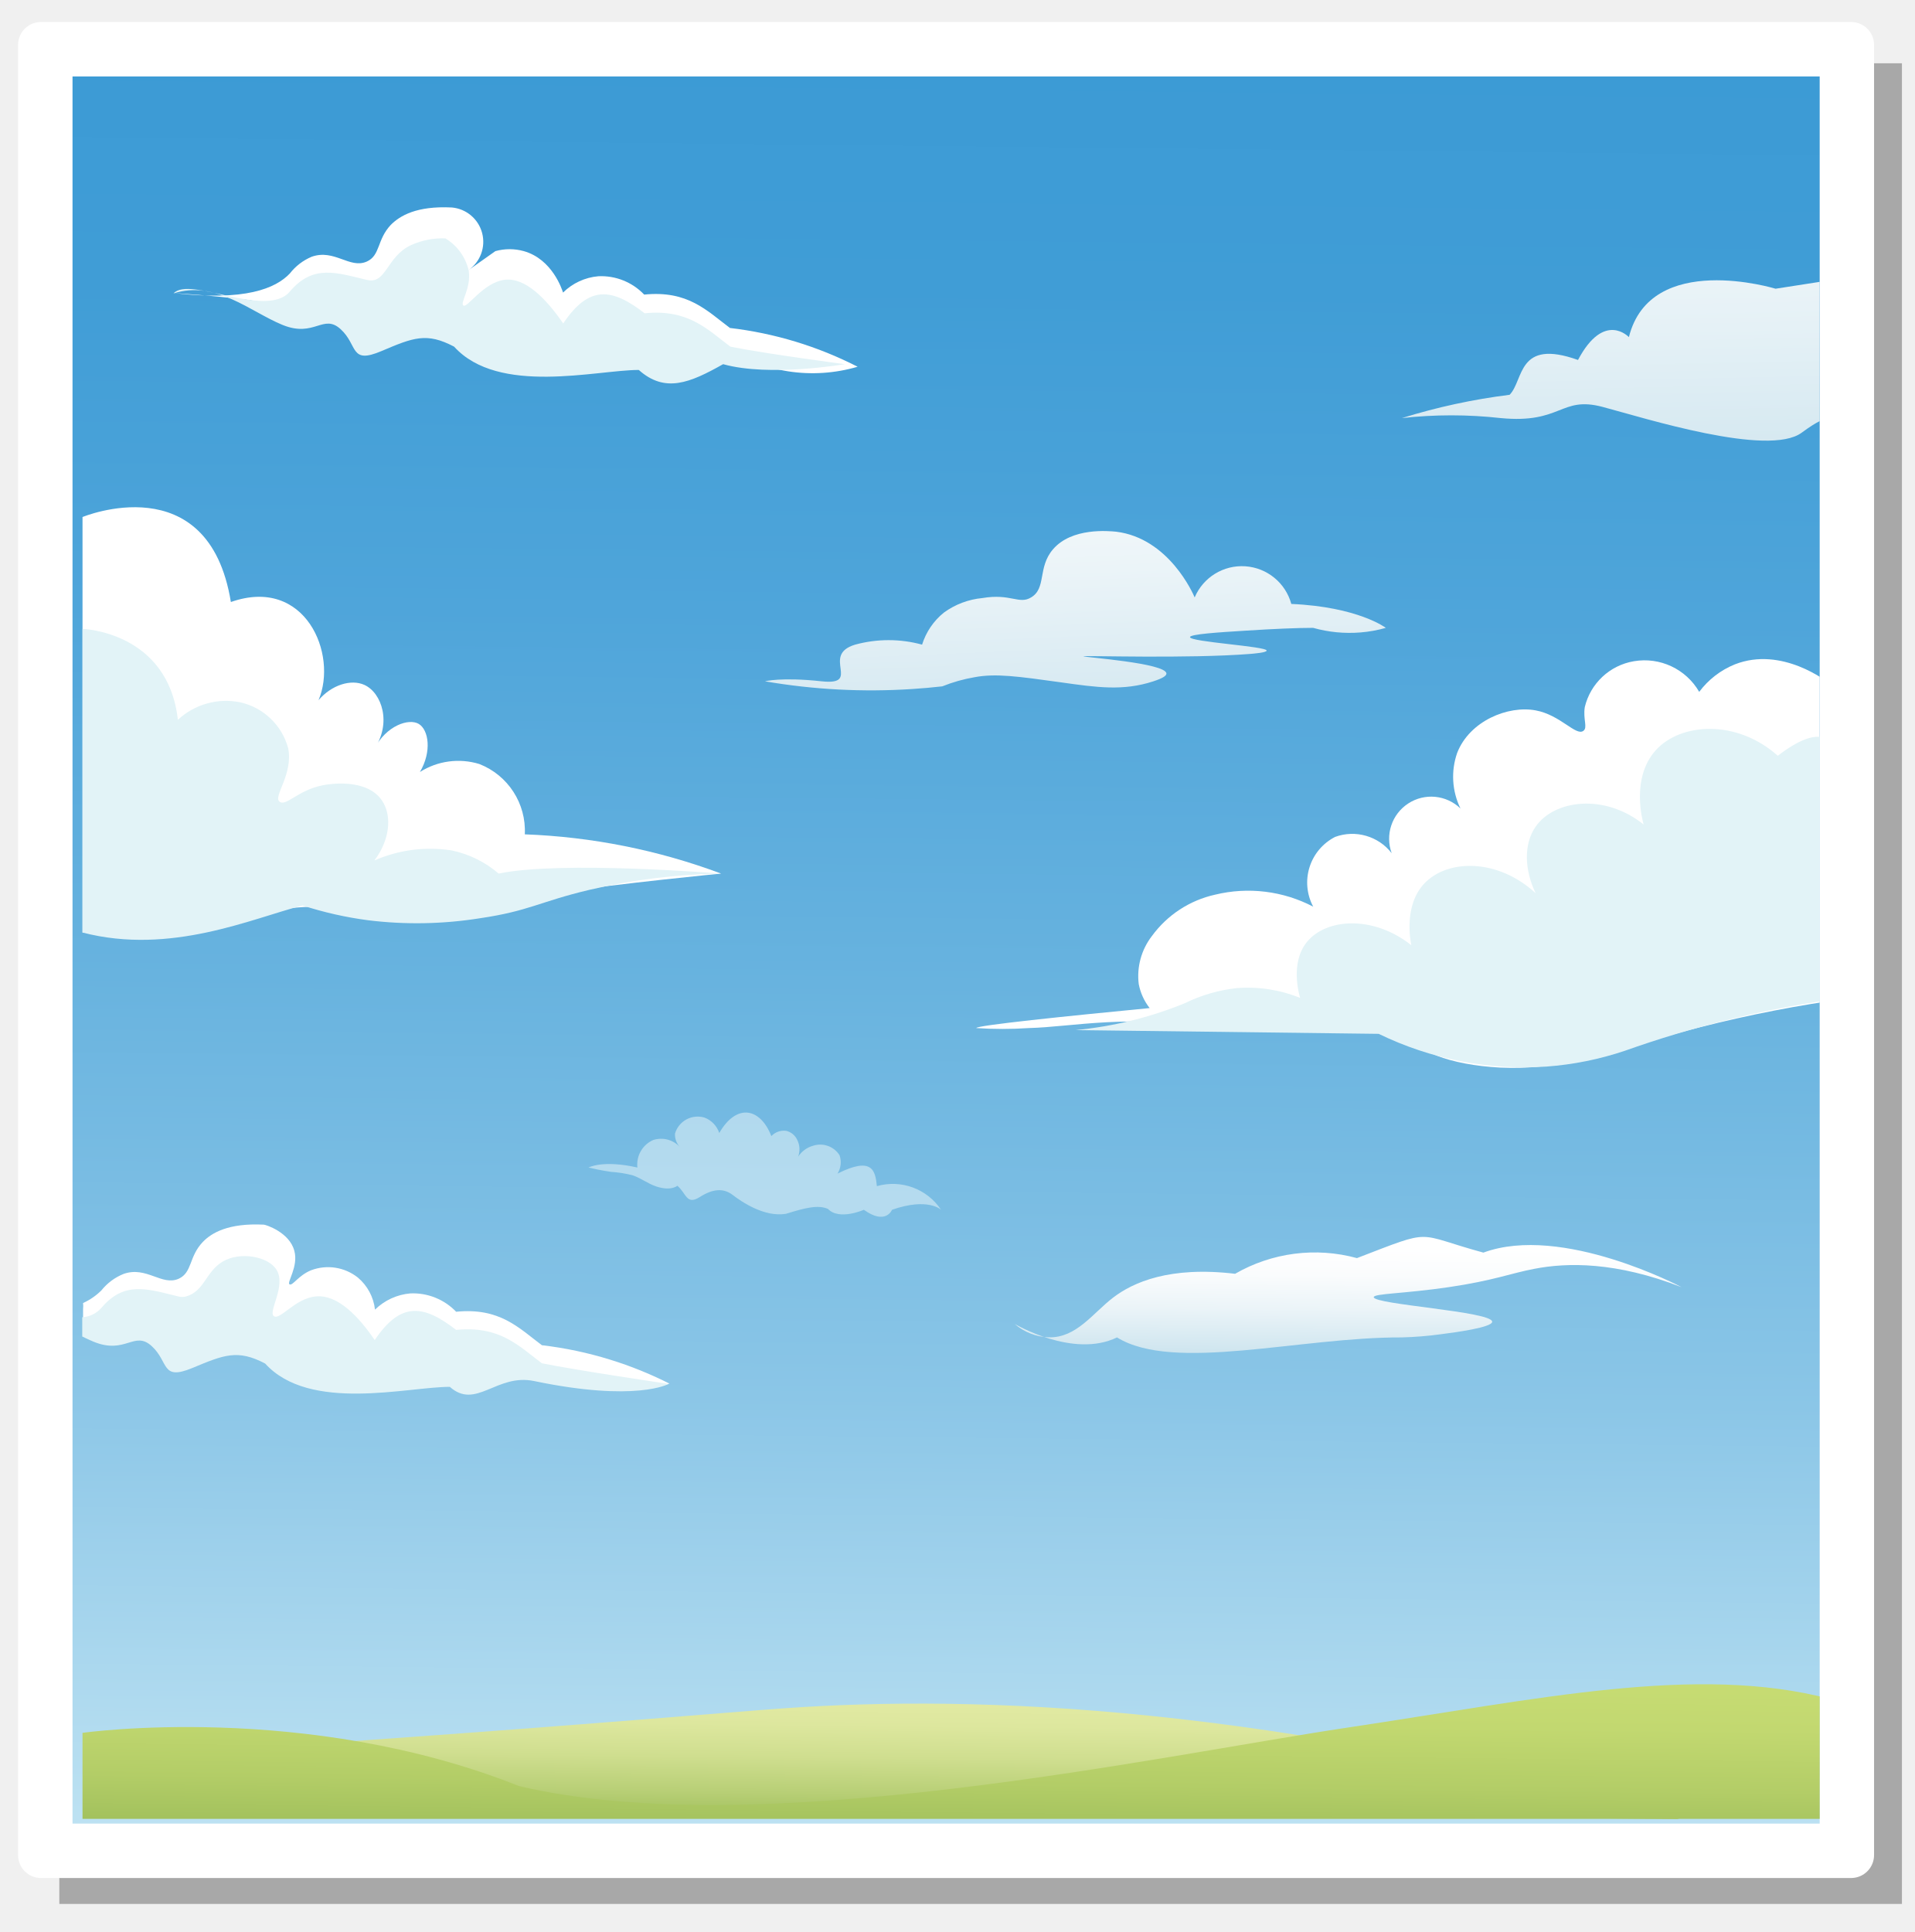
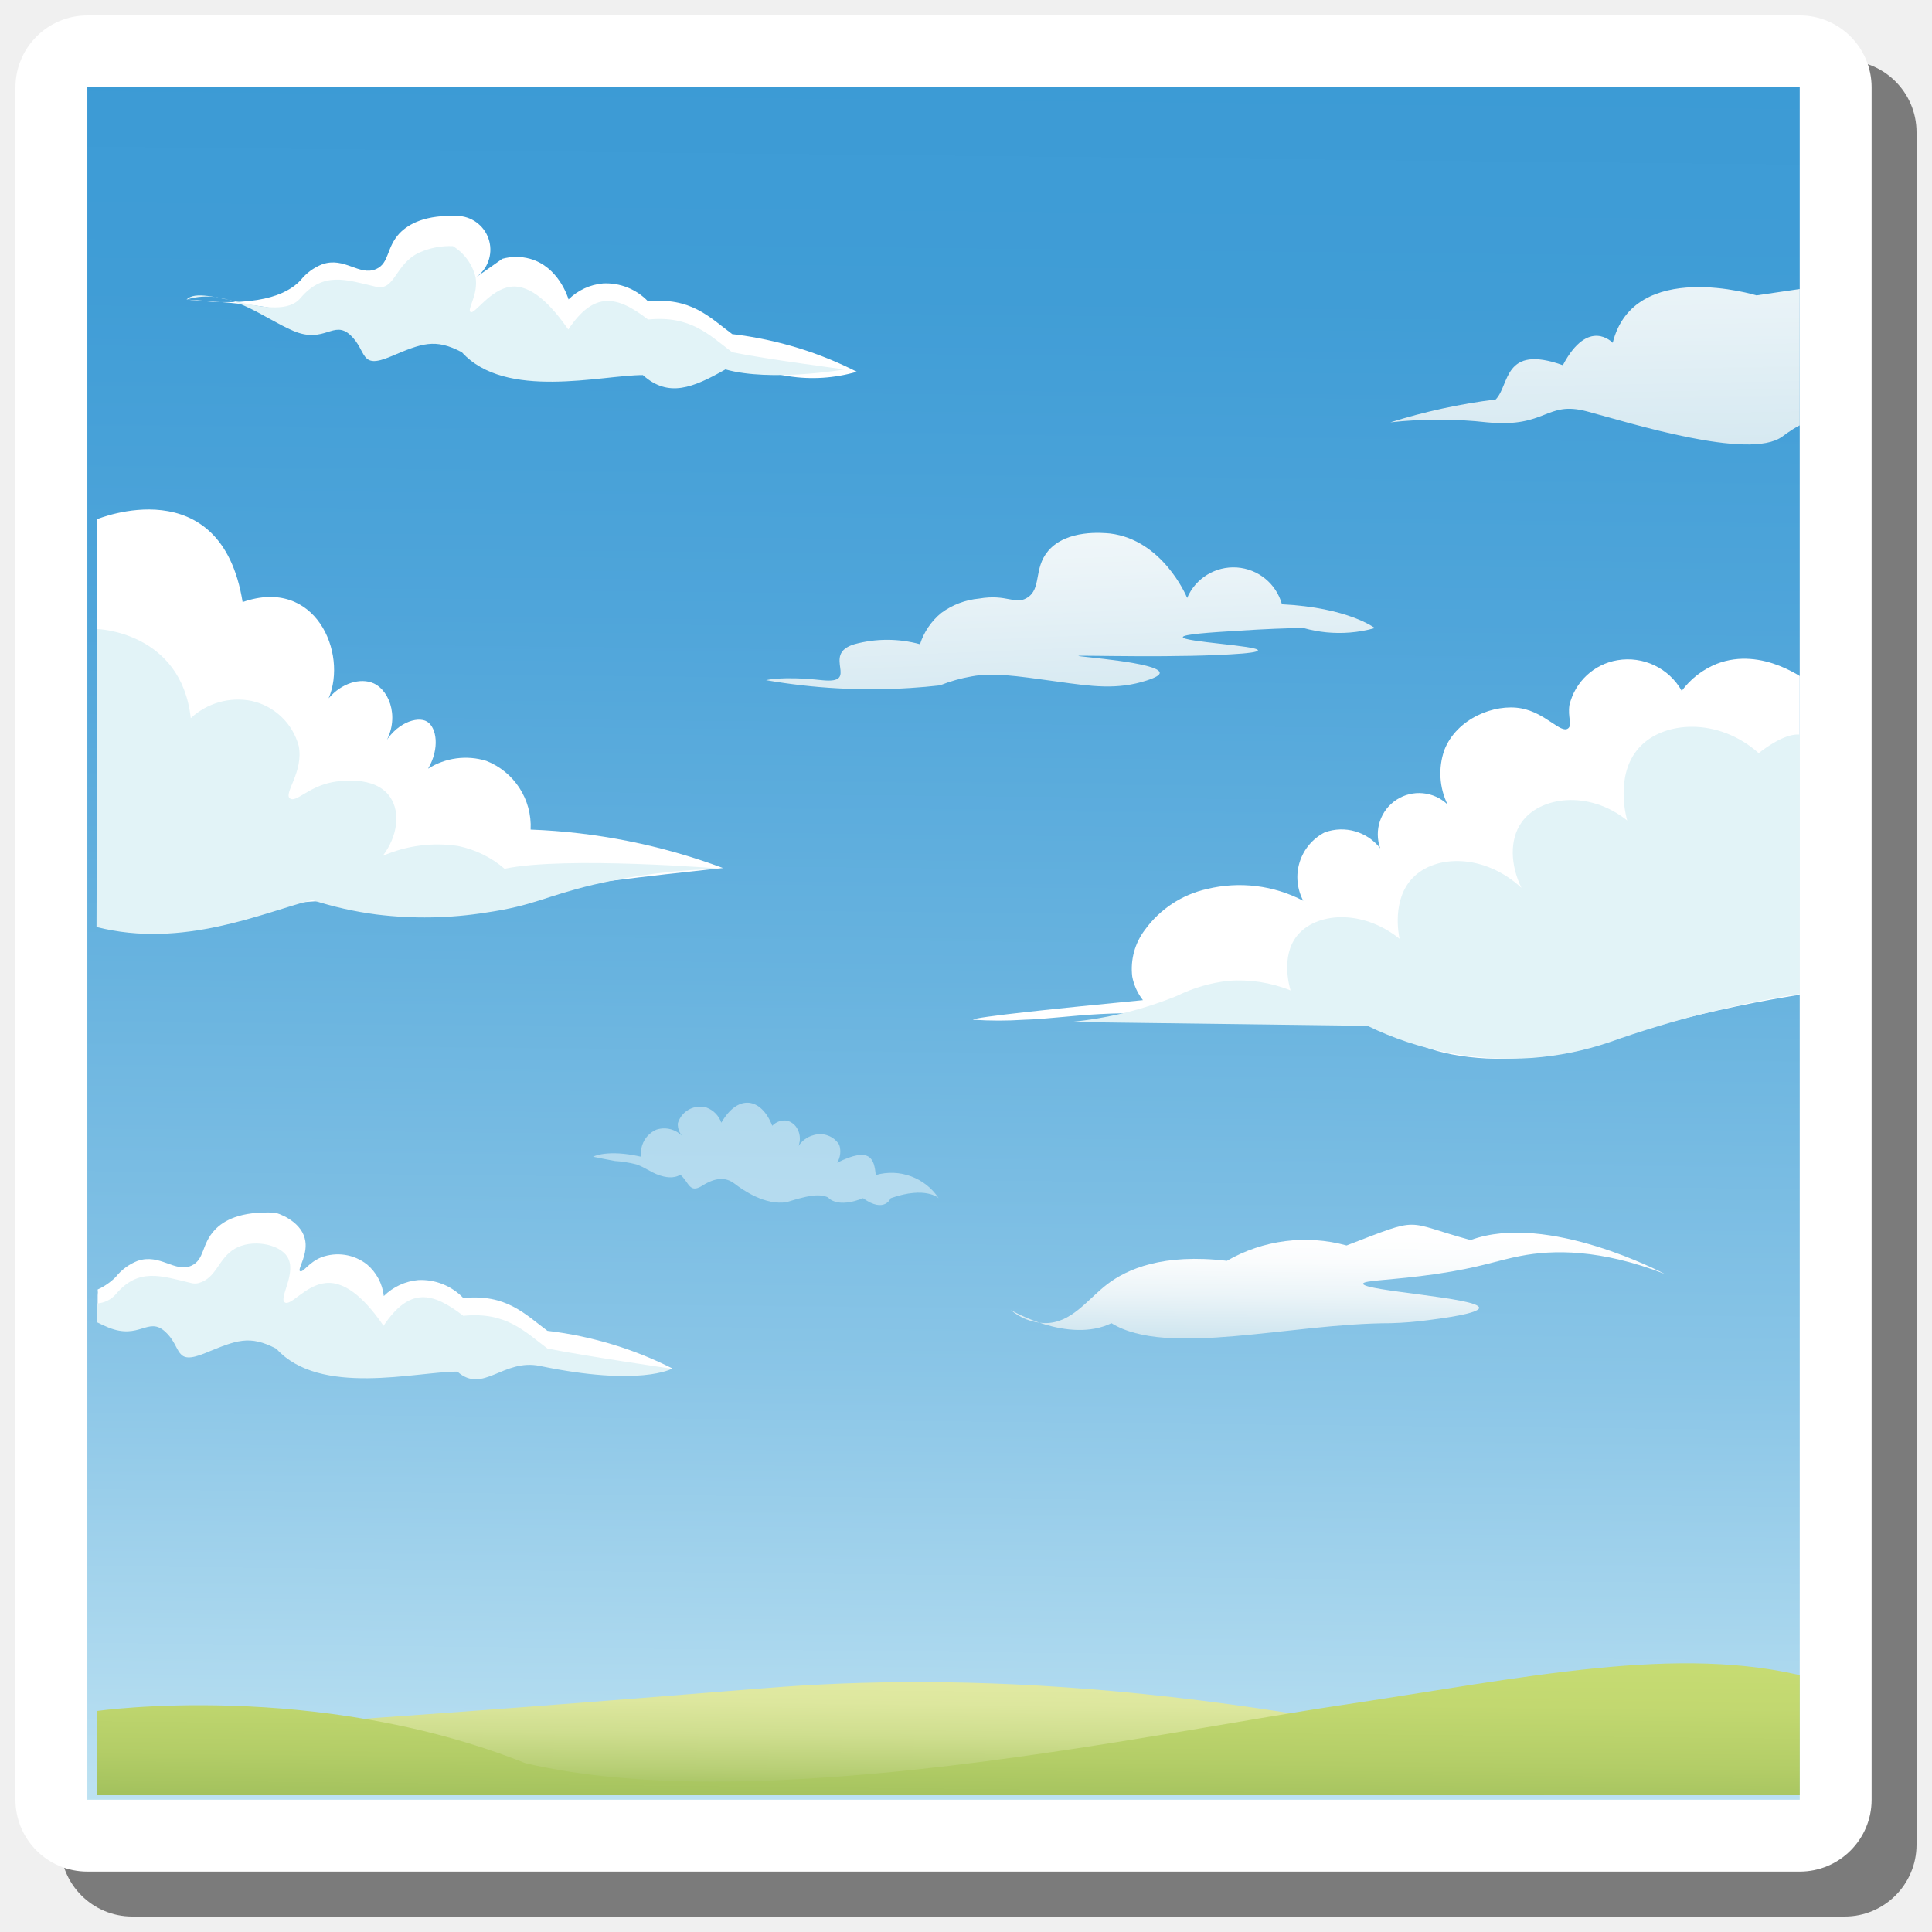
- <svg xmlns="http://www.w3.org/2000/svg" id="Layer_1" data-name="Layer 1" width="208.85" height="210.72" viewBox="0 0 208.85 210.72">
+ <svg xmlns="http://www.w3.org/2000/svg" id="Layer_1" data-name="Layer 1" width="215" height="215" viewBox="0 0 215 215">
  <defs>
    <style>
      .cls-1 {
        fill: none;
      }

      .cls-2 {
-         opacity: 0.3;
-       }
- 
-       .cls-3, .cls-7 {
-         fill: #fff;
+         fill: #050505;
+         opacity: 0.5;
      }

      .cls-3 {
-         stroke: #fff;
-         stroke-linejoin: round;
-         stroke-width: 5px;
+         fill: #fff;
      }

      .cls-4 {
        clip-path: url(#clip-path);
      }

      .cls-5 {
        fill: url(#linear-gradient);
      }

      .cls-6 {
        fill: url(#linear-gradient-2);
      }

-       .cls-8, .cls-9 {
+       .cls-7, .cls-8 {
        fill: #e2f3f7;
      }

-       .cls-9 {
+       .cls-8 {
        opacity: 0.56;
      }

-       .cls-10 {
+       .cls-9 {
        fill: url(#linear-gradient-3);
      }

-       .cls-11 {
+       .cls-10 {
        fill: url(#linear-gradient-4);
      }

-       .cls-12 {
+       .cls-11 {
        fill: url(#linear-gradient-5);
      }

-       .cls-13 {
+       .cls-12 {
        fill: url(#linear-gradient-6);
      }
    </style>
    <clipPath id="clip-path">
-       <rect class="cls-1" x="7.91" y="8.34" width="190.56" height="190.56" />
+       <rect class="cls-1" x="9.72" y="9.72" width="190.56" height="190.56" />
    </clipPath>
-     <linearGradient id="linear-gradient" x1="103.77" y1="216.65" x2="106.26" y2="-20.84" gradientUnits="userSpaceOnUse">
+     <linearGradient id="linear-gradient" x1="105.59" y1="218.03" x2="108.08" y2="-19.46" gradientUnits="userSpaceOnUse">
      <stop offset="0" stop-color="#ceebf6" />
      <stop offset="0.09" stop-color="#b8dff1" />
      <stop offset="0.27" stop-color="#8bc6e7" />
      <stop offset="0.46" stop-color="#68b3df" />
      <stop offset="0.63" stop-color="#4fa5da" />
      <stop offset="0.78" stop-color="#409dd6" />
      <stop offset="0.91" stop-color="#3b9ad5" />
    </linearGradient>
-     <linearGradient id="linear-gradient-2" x1="98.23" y1="198.91" x2="98.38" y2="184.01" gradientUnits="userSpaceOnUse">
+     <linearGradient id="linear-gradient-2" x1="100.04" y1="200.29" x2="100.2" y2="185.39" gradientUnits="userSpaceOnUse">
      <stop offset="0" stop-color="#9ebe5a" />
      <stop offset="0.22" stop-color="#b8cf76" />
      <stop offset="0.48" stop-color="#cfde8f" />
      <stop offset="0.72" stop-color="#dde79e" />
      <stop offset="0.91" stop-color="#e2eaa3" />
    </linearGradient>
-     <linearGradient id="linear-gradient-3" x1="176.6" y1="56.19" x2="175.35" y2="-6.91" gradientUnits="userSpaceOnUse">
+     <linearGradient id="linear-gradient-3" x1="178.41" y1="57.57" x2="177.16" y2="-5.53" gradientUnits="userSpaceOnUse">
      <stop offset="0" stop-color="#cde4ee" />
      <stop offset="0.32" stop-color="#e5f1f6" />
      <stop offset="0.56" stop-color="#f3f8fb" />
      <stop offset="0.7" stop-color="#fafcfd" />
      <stop offset="0.91" stop-color="#fff" />
    </linearGradient>
-     <linearGradient id="linear-gradient-4" x1="118.33" y1="96.78" x2="115.58" y2="29.13" gradientUnits="userSpaceOnUse">
+     <linearGradient id="linear-gradient-4" x1="120.14" y1="98.16" x2="117.39" y2="30.51" gradientUnits="userSpaceOnUse">
      <stop offset="0.23" stop-color="#cde4ee" />
      <stop offset="0.26" stop-color="#d2e7f0" />
      <stop offset="0.51" stop-color="#ebf4f8" />
      <stop offset="0.73" stop-color="#fafcfd" />
      <stop offset="0.91" stop-color="#fff" />
    </linearGradient>
-     <linearGradient id="linear-gradient-5" x1="146.98" y1="147.75" x2="147.11" y2="134.83" gradientUnits="userSpaceOnUse">
+     <linearGradient id="linear-gradient-5" x1="148.79" y1="149.13" x2="148.93" y2="136.21" gradientUnits="userSpaceOnUse">
      <stop offset="0" stop-color="#cde4ee" />
      <stop offset="0.05" stop-color="#d2e7f0" />
      <stop offset="0.38" stop-color="#ebf4f8" />
      <stop offset="0.67" stop-color="#fafcfd" />
      <stop offset="0.91" stop-color="#fff" />
    </linearGradient>
-     <linearGradient id="linear-gradient-6" x1="104.24" y1="200.84" x2="104.46" y2="180.44" gradientUnits="userSpaceOnUse">
+     <linearGradient id="linear-gradient-6" x1="106.06" y1="202.22" x2="106.27" y2="181.82" gradientUnits="userSpaceOnUse">
      <stop offset="0" stop-color="#9ebe5a" />
      <stop offset="0.31" stop-color="#b3cd67" />
      <stop offset="0.64" stop-color="#c2d870" />
      <stop offset="0.91" stop-color="#c7dc73" />
    </linearGradient>
  </defs>
  <g>
-     <rect class="cls-2" x="6.47" y="6.9" width="200.97" height="200.76" />
-     <rect class="cls-3" x="4.47" y="4.9" width="197.43" height="197.43" />
+     <rect class="cls-2" x="6.72" y="6.72" width="206.56" height="206.56" rx="8" transform="translate(220) rotate(90)" />
+     <rect class="cls-3" x="1.72" y="1.72" width="206.56" height="206.56" rx="8" transform="translate(210) rotate(90)" />
    <g class="cls-4">
      <g>
-         <rect class="cls-5" x="6.69" y="8.32" width="196.53" height="190.59" />
+         <rect class="cls-5" x="8.51" y="9.7" width="196.53" height="190.59" />
        <g>
-           <path class="cls-6" d="M15.39,195.5c.1.46.19.93.27,1.39l167.53,1.51c-44.8-12.42-76.48-13.57-97.65-12.08-6.21.44-21,1.75-47,3.58-9.34.66-17.81,1.22-25.21,1.69A8.43,8.43,0,0,1,15.39,195.5Z" />
-           <path class="cls-7" d="M199.58,74.58c-.29-.23-5.22-4.13-10.36-2.12a9.1,9.1,0,0,0-3.89,3,6.89,6.89,0,0,0-7.13-3.34,6.64,6.64,0,0,0-5.35,5c-.21,1.33.34,2.22-.15,2.59-.81.61-2.5-1.73-5.21-2.23-3-.56-7.2,1.14-8.56,4.64a7.89,7.89,0,0,0,.36,6.06,4.59,4.59,0,0,0-7.5,4.88,5.44,5.44,0,0,0-6.17-1.78,5.59,5.59,0,0,0-2.39,7.61,15.29,15.29,0,0,0-10.7-1.31,11.65,11.65,0,0,0-6.9,4.52,7.14,7.14,0,0,0-1.43,5.23,6.1,6.1,0,0,0,1.19,2.62c-9.11.88-18.93,1.89-18.91,2.18a43.2,43.2,0,0,0,5.71,0c4.94-.13,10.54-1.56,21.41,0,7.49,1.07,12.13-.46,19.62.31.95,2.16,4.89,3.71,10.4,4,6.37.29,10.5-1.34,19.78-3.87a144,144,0,0,1,16.18-3.39Z" />
-           <path class="cls-7" d="M9,56.39s13.75-5.71,16.18,9.27c8.13-2.85,11.7,5.71,9.56,10.71,1.44-1.69,3.56-2.32,5-1.67,1.92.87,3,4.2,1.07,7,1.31-2.58,3.8-3.39,4.87-2.74s1.44,3,.12,5.24a7.82,7.82,0,0,1,6.48-.87A7.81,7.81,0,0,1,57.24,91a68.45,68.45,0,0,1,21.41,4.28s-11.06,1.07-18.2,2.14-5.76,2.85-16.62,2.85c-11.21.36-4.29-3.21-18.63,0C23,103.09,9,101.71,9,101.71Z" />
-           <path class="cls-8" d="M117.3,112.35a42,42,0,0,0,11.9-2.92,17.08,17.08,0,0,1,5.71-1.66,15.21,15.21,0,0,1,6.89,1.07c-.14-.5-1.07-3.83.72-6.07,2.07-2.6,7.21-3,11.41.32-.1-.49-.85-4.34,1.43-6.74,2.54-2.67,8-2.74,12.13,1.07-1.21-2.5-1.34-5.34,0-7.26,2-2.9,7.48-3.68,11.78-.23-.11-.36-1.41-5.06,1.31-8.09s8.84-3.41,13.32.59c4.64-3.57,5.68-1.44,5.68-1.44v28.06a117.88,117.88,0,0,0-22.34,5.55,34.86,34.86,0,0,1-8.56,1.73,36.29,36.29,0,0,1-18.31-3.57Z" />
-           <path class="cls-8" d="M9,68.59s9.33.29,10.4,9.92A7.7,7.7,0,0,1,26.2,76.6a7,7,0,0,1,5.23,5c.57,2.86-1.66,5.25-.95,5.83s2-1.26,4.76-1.79c.57-.11,4.72-.83,6.42,1.67,1.15,1.7.83,4.37-.83,6.54a15.19,15.19,0,0,1,8.41-1.1,11.49,11.49,0,0,1,5.15,2.53c6.78-1.43,24.26,0,24.26,0a67.71,67.71,0,0,0-14.39,1.78c-5.43,1.29-6.53,2.3-11.9,3.09a43.6,43.6,0,0,1-12.22.22A40.28,40.28,0,0,1,33,98.76c-5.49,1.4-14.38,5.45-24,2.95Z" />
-           <path class="cls-9" d="M64.19,127.34s1.54-.86,5.33,0a2.92,2.92,0,0,1,1.72-3,2.79,2.79,0,0,1,2.92.77,2,2,0,0,1-.54-1.47,2.58,2.58,0,0,1,3.21-1.75,2.72,2.72,0,0,1,1.62,1.68c1.89-3.27,4.47-2.75,5.68.34a1.89,1.89,0,0,1,1.64-.57,1.79,1.79,0,0,1,1.19,1,2.28,2.28,0,0,1,.09,1.82,2.88,2.88,0,0,1,1.64-1.2A2.5,2.5,0,0,1,91.57,126a2.35,2.35,0,0,1-.22,2c3.78-1.89,4.12-.35,4.29,1.37a6.32,6.32,0,0,1,7,2.58s-1.41-1.38-5.35,0c0,0-.67,1.72-3.07,0,0,0-2.7,1.2-3.92-.1-1.07-.45-2.37-.15-4.58.54-2.37.38-4.81-1.3-5.81-2.06s-2.14-.69-3.59.23-1.45-.39-2.44-1.23c0,0-.69.61-2.29.08-1-.34-1.57-.86-2.58-1.22a13,13,0,0,0-2.39-.38C65.59,127.66,64.73,127.47,64.19,127.34Z" />
+           <path class="cls-6" d="M17.21,196.88l.27,1.39L185,199.78c-44.81-12.42-76.49-13.57-97.66-12.08-6.21.44-20.95,1.75-47,3.58-9.33.66-17.81,1.22-25.21,1.69A8.54,8.54,0,0,1,17.21,196.88Z" />
+           <path class="cls-3" d="M201.39,76c-.28-.23-5.21-4.13-10.36-2.12a9,9,0,0,0-3.88,3A6.89,6.89,0,0,0,180,73.47a6.62,6.62,0,0,0-5.35,5c-.2,1.33.34,2.23-.15,2.59-.81.61-2.5-1.73-5.2-2.23-3-.56-7.21,1.14-8.57,4.64a7.89,7.89,0,0,0,.36,6.06,4.59,4.59,0,0,0-7.49,4.88,5.46,5.46,0,0,0-6.18-1.78,5.6,5.6,0,0,0-2.39,7.61,15.28,15.28,0,0,0-10.7-1.31,11.65,11.65,0,0,0-6.9,4.52,7.18,7.18,0,0,0-1.43,5.23,6.1,6.1,0,0,0,1.19,2.62c-9.11.88-18.92,1.89-18.9,2.18a43,43,0,0,0,5.7,0c4.94-.13,10.54-1.56,21.41,0,7.49,1.07,12.13-.45,19.62.31,1,2.16,4.9,3.71,10.4,4,6.37.29,10.5-1.34,19.78-3.87a144,144,0,0,1,16.18-3.39Z" />
+           <path class="cls-3" d="M10.83,57.77S24.59,52.06,27,67c8.14-2.85,11.71,5.71,9.57,10.71,1.43-1.69,3.55-2.32,5-1.67,1.92.87,3,4.2,1.07,7,1.31-2.58,3.8-3.39,4.88-2.74s1.44,3,.12,5.24a7.79,7.79,0,0,1,6.47-.87,7.8,7.8,0,0,1,4.94,7.65,68.45,68.45,0,0,1,21.41,4.28S69.4,97.73,62.27,98.8s-5.77,2.85-16.62,2.85c-11.22.36-4.29-3.21-18.64,0-2.21,2.82-16.18,1.44-16.18,1.44Z" />
+           <path class="cls-7" d="M119.11,113.73a41.91,41.91,0,0,0,11.9-2.92,17.15,17.15,0,0,1,5.71-1.66,15.28,15.28,0,0,1,6.9,1.07c-.15-.5-1.08-3.83.71-6.07,2.07-2.6,7.21-3.05,11.42.32-.11-.49-.86-4.34,1.43-6.74,2.53-2.67,8-2.74,12.13,1.07-1.22-2.5-1.35-5.34,0-7.26,2-2.9,7.48-3.68,11.77-.23-.1-.36-1.4-5.06,1.31-8.09s8.84-3.41,13.32.59c4.64-3.57,5.68-1.44,5.68-1.44v28.06A117.88,117.88,0,0,0,179.05,116a34.77,34.77,0,0,1-8.55,1.73,36.33,36.33,0,0,1-18.32-3.57Z" />
+           <path class="cls-7" d="M10.83,70s9.33.29,10.4,9.92A7.71,7.71,0,0,1,28,78a7,7,0,0,1,5.24,5c.57,2.86-1.67,5.25-1,5.83s2-1.26,4.76-1.79c.58-.11,4.73-.83,6.42,1.67,1.16,1.7.83,4.37-.83,6.54a15.21,15.21,0,0,1,8.41-1.1,11.45,11.45,0,0,1,5.15,2.53c6.78-1.43,24.26,0,24.26,0a67.8,67.8,0,0,0-14.39,1.78c-5.42,1.29-6.52,2.3-11.89,3.09a43.59,43.59,0,0,1-12.22.22,40.21,40.21,0,0,1-7.17-1.61c-5.49,1.4-14.38,5.45-24,3Z" />
+           <path class="cls-8" d="M66,128.72s1.55-.86,5.33,0a3,3,0,0,1,.13-1.26,2.86,2.86,0,0,1,1.59-1.75,2.79,2.79,0,0,1,2.92.77,2,2,0,0,1-.54-1.47,2.58,2.58,0,0,1,3.21-1.75,2.75,2.75,0,0,1,1.63,1.68c1.89-3.27,4.47-2.75,5.67.34a1.89,1.89,0,0,1,1.64-.57,1.84,1.84,0,0,1,1.2,1,2.26,2.26,0,0,1,.08,1.82,2.88,2.88,0,0,1,1.65-1.2,2.5,2.5,0,0,1,2.88,1.06,2.37,2.37,0,0,1-.23,2c3.78-1.89,4.12-.35,4.3,1.37a6.31,6.31,0,0,1,7,2.58s-1.41-1.38-5.34,0c0,0-.67,1.72-3.08,0,0,0-2.69,1.2-3.91-.1-1.07-.45-2.37-.15-4.59.54-2.37.38-4.81-1.3-5.8-2.06s-2.14-.69-3.59.23-1.46-.39-2.45-1.23c0,0-.69.61-2.29.08-1-.34-1.57-.86-2.58-1.22a12.82,12.82,0,0,0-2.39-.38C67.41,129,66.55,128.85,66,128.72Z" />
          <g>
-             <path class="cls-7" d="M66.56,148.3a41.46,41.46,0,0,0-7.46-1.58c-2.53-1.9-4.59-4.12-9.35-3.65a6.52,6.52,0,0,0-5-2,6.26,6.26,0,0,0-3.85,1.77,5.35,5.35,0,0,0-1.87-3.5,5.23,5.23,0,0,0-5.11-.79c-1.39.57-2,1.72-2.34,1.53s1-1.93.52-3.66c-.52-2-3.09-2.84-3.33-2.85-3.86-.19-5.7.89-6.66,1.9-1.53,1.61-1.12,3.31-2.62,4-1.84.82-3.5-1.4-6-.53a5.92,5.92,0,0,0-2.43,1.8,6.85,6.85,0,0,1-2,1.38,2.82,2.82,0,0,1,0,.65v.79c0,.27,0,.45,0,.72.47.11,1,0,1.24.1a5.45,5.45,0,0,0,2.09.44c1.9,0,2.8-1.29,4.25,0,1.91,1.74,1,3.8,4.44,2.38s4.92-2.06,7.93-.48c4.85,5.35,15.54,2.54,20.14,2.54,2.86,2.54,5.55,1.43,9.2-.64a17.4,17.4,0,0,0,6.11,2.61,17.7,17.7,0,0,0,8.56-.32A41.52,41.52,0,0,0,66.56,148.3Z" />
-             <path class="cls-8" d="M59.1,148.69c-2.53-1.9-4.59-4.12-9.35-3.64-3.49-2.7-6-3.18-8.88,1.11-1.7-2.49-4-5-6.43-4.76-2.25.2-3.9,2.63-4.57,2.15s1.38-3.31.29-5.06c-.92-1.48-4-2-5.86-.9s-2,3.24-4,3.81a1.62,1.62,0,0,1-.85,0c-3.33-.8-5.87-1.75-8.41,1.27a3,3,0,0,1-2.07,1c0,.74,0,.92,0,1.49v.61c.4.2.85.41,1.24.57,3.49,1.43,4.44-1.26,6.34.48s1,3.81,4.44,2.38,4.92-2.06,7.93-.48c4.85,5.35,15.54,2.54,20.14,2.54,2.86,2.54,5.1-1.49,9.2-.63,11.14,2.32,14.67.31,14.67.31S63.07,149.49,59.1,148.69Z" />
+             <path class="cls-3" d="M68.37,149.68a41.55,41.55,0,0,0-7.45-1.58c-2.54-1.9-4.6-4.12-9.36-3.65a6.52,6.52,0,0,0-5-2,6.23,6.23,0,0,0-3.85,1.78,5.36,5.36,0,0,0-1.86-3.51,5.25,5.25,0,0,0-5.12-.79c-1.39.57-2,1.72-2.34,1.53s1-1.93.52-3.66c-.52-2-3.09-2.84-3.33-2.85-3.86-.19-5.7.89-6.66,1.9-1.53,1.61-1.12,3.31-2.62,4-1.84.82-3.49-1.4-6-.53a5.78,5.78,0,0,0-2.43,1.8,6.91,6.91,0,0,1-2,1.38,2.36,2.36,0,0,1,0,.65v.79c0,.27,0,.45,0,.72.47.11.95,0,1.24.1a5.55,5.55,0,0,0,2.1.44c1.9,0,2.79-1.29,4.25,0,1.9,1.74.95,3.8,4.44,2.38s4.91-2.06,7.93-.48c4.85,5.35,15.54,2.54,20.14,2.54,2.85,2.54,5.55,1.43,9.19-.64a17.41,17.41,0,0,0,14.67,2.29A40.71,40.71,0,0,0,68.37,149.68Z" />
+             <path class="cls-7" d="M60.92,150.07c-2.54-1.9-4.6-4.12-9.36-3.64-3.49-2.7-6-3.18-8.88,1.11-1.7-2.49-4-5-6.42-4.76-2.26.2-3.9,2.63-4.58,2.15s1.39-3.31.3-5.06c-.92-1.48-4-2-5.86-.9s-2,3.24-4,3.81a1.62,1.62,0,0,1-.85,0c-3.33-.79-5.87-1.75-8.4,1.27a3,3,0,0,1-2.07,1c0,.74,0,.92,0,1.49,0,.13,0,.47,0,.61.4.2.85.41,1.24.57,3.49,1.43,4.44-1.26,6.35.48s.95,3.81,4.44,2.38,4.91-2.06,7.93-.48c4.85,5.35,15.54,2.54,20.14,2.54,2.85,2.54,5.09-1.49,9.19-.63,11.14,2.32,14.67.31,14.67.31S64.88,150.87,60.92,150.07Z" />
          </g>
          <g>
-             <path class="cls-7" d="M31.61,29.83A5.92,5.92,0,0,1,34,28c2.48-.87,4.14,1.35,6,.53,1.5-.67,1.09-2.37,2.62-4,1-1,2.8-2.09,6.66-1.9a3.76,3.76,0,0,1,1.82,6.83l2.93-2.07a5.79,5.79,0,0,1,3.1,0c3.12.88,4.18,4.21,4.28,4.52a6.23,6.23,0,0,1,3.85-1.78,6.48,6.48,0,0,1,5,2c4.76-.48,6.82,1.74,9.35,3.64A41.07,41.07,0,0,1,93.54,40a17.44,17.44,0,0,1-14.67-2.28c-3.65,2.06-6.34,3.17-9.2.63-4.59,0-15.29,2.81-20.14-2.54-3-1.58-4.44-1-7.92.48s-2.54-.64-4.45-2.38c-1.45-1.33-2.35-.07-4.24,0a5.32,5.32,0,0,1-2.1-.44c-1.38-.49-4.54-1-11.89-1.51C26.75,32.88,30.07,31.45,31.61,29.83Z" />
-             <path class="cls-8" d="M31.61,31.8c2.54-3,5.08-2.06,8.41-1.27,2.14.51,2.11-2.56,4.84-3.81A8.37,8.37,0,0,1,48.58,26a5.57,5.57,0,0,1,2.54,3.5c.31,1.93-1,3.56-.57,3.83s2.18-2.51,4.46-2.81,4.55,2.06,6.42,4.76c2.85-4.28,5.39-3.81,8.88-1.11,4.76-.48,6.82,1.74,9.35,3.64,4,.8,12.48,1.91,12.48,1.91s-8.19,1.42-13.27,0c-3.65,2.06-6.34,3.17-9.2.63-4.59,0-15.29,2.81-20.14-2.54-3-1.58-4.44-1-7.92.48s-2.54-.63-4.45-2.38-2.85.95-6.34-.47S23.53,30.53,18.93,32C20.67,30.05,29.08,34.81,31.61,31.8Z" />
+             <path class="cls-3" d="M33.43,31.21a5.78,5.78,0,0,1,2.43-1.8c2.48-.87,4.13,1.35,6,.53,1.5-.67,1.09-2.37,2.62-4,1-1,2.8-2.09,6.66-1.9a3.76,3.76,0,0,1,1.82,6.83l2.94-2.07a5.75,5.75,0,0,1,3.09,0c3.13.88,4.19,4.21,4.28,4.52a6.23,6.23,0,0,1,3.85-1.78,6.48,6.48,0,0,1,5,2c4.76-.48,6.82,1.74,9.36,3.64a41.55,41.55,0,0,1,7.45,1.58,40.71,40.71,0,0,1,6.42,2.61,17.46,17.46,0,0,1-14.67-2.28c-3.64,2.06-6.34,3.17-9.19.63-4.6,0-15.29,2.81-20.14-2.54-3-1.58-4.44-.95-7.93.48s-2.54-.63-4.44-2.38c-1.46-1.33-2.35-.07-4.25,0a5.47,5.47,0,0,1-2.09-.43c-1.39-.5-4.55-1.06-11.9-1.52C28.57,34.26,31.89,32.83,33.43,31.21Z" />
+             <path class="cls-7" d="M33.43,33.18c2.54-3,5.07-2.06,8.4-1.27,2.15.51,2.11-2.56,4.85-3.81a8.33,8.33,0,0,1,3.72-.71,5.59,5.59,0,0,1,2.53,3.5c.31,1.93-1,3.56-.56,3.84s2.17-2.52,4.45-2.82,4.55,2.06,6.42,4.76c2.86-4.28,5.39-3.81,8.88-1.11,4.76-.48,6.82,1.74,9.36,3.64C85.44,40,94,41.11,94,41.11s-8.19,1.42-13.27,0c-3.64,2.06-6.34,3.17-9.19.63-4.6,0-15.29,2.81-20.14-2.54-3-1.58-4.44-1-7.93.48S40.88,39.05,39,37.3s-2.86,1-6.34-.47-7.3-4.92-11.9-3.49C22.49,31.43,30.89,36.19,33.43,33.18Z" />
          </g>
-           <path class="cls-10" d="M193.66,31.49s-13.64-4.18-16,5.28c0,0-2.69-2.9-5.55,2.49-6.66-2.38-5.89,2.22-7.46,3.8A67.78,67.78,0,0,0,152.9,45.6a48.58,48.58,0,0,1,10.79,0c6.66.64,6.5-2.44,11.1-1.22s18.08,5.5,21.72,2.81,3.07-.95,3.07-.95V30.57Z" />
-           <path class="cls-11" d="M83.44,74.31s1.74-.48,6.18,0-.16-2.86,3.65-4a13.83,13.83,0,0,1,7.3,0,7.27,7.27,0,0,1,2.37-3.49,8.46,8.46,0,0,1,4.2-1.59c3.11-.53,4,.73,5.32-.07,1.69-1,.69-3.26,2.38-5.24,2.07-2.42,6.11-2,6.89-1.93,5.78.71,8.42,6.81,8.57,7.17a5.59,5.59,0,0,1,10.54.71c7.3.32,10.31,2.61,10.31,2.61a14.06,14.06,0,0,1-2.77.5,14.69,14.69,0,0,1-5.16-.5c-1.74,0-4.31.11-7.43.31-2.92.18-6,.38-6,.7,0,.53,8.38,1,8.36,1.47,0,.22-1.43.33-1.76.36-6.79.54-18.22.16-18.23.26s9,.73,9.06,1.88c0,.24-.35.5-1.45.86-3.27,1.06-6.11.66-10,.11-4.75-.66-7.17-1-9.46-.57a17.25,17.25,0,0,0-3.54,1c-1.07.12-2.16.22-3.28.29A68.23,68.23,0,0,1,83.44,74.31Z" />
-           <path class="cls-12" d="M110.67,144.4a6,6,0,0,0,3.72,1.46c3,.08,4.8-2.63,7-4.32s6.21-3.46,13.32-2.61A17.4,17.4,0,0,1,148,137.22c8.56-3.29,6.18-2.67,13.79-.6,8.57-3.16,21.62,3.77,21.62,3.77-7.17-2.79-12.47-2.7-16.07-2-2.55.48-4.43,1.28-9.34,2s-8.15.69-8.17,1.09c0,.8,12.93,1.56,12.92,2.68,0,.62-4,1.16-5.57,1.36a39.14,39.14,0,0,1-4.27.35c-11.1-.05-24.89,3.84-31.08,0C117.07,148.2,110.67,144.4,110.67,144.4Z" />
-           <path class="cls-13" d="M9,189s24.31-3.47,47.63,5.81c26.16,6.18,69.45-3.26,90.38-6.39s38-6.93,52.55-3.13l0,13.09H9Z" />
+           <path class="cls-9" d="M195.47,32.87s-13.64-4.18-16,5.28c0,0-2.7-2.9-5.55,2.49-6.66-2.38-5.9,2.22-7.47,3.81A67.24,67.24,0,0,0,154.72,47a48.47,48.47,0,0,1,10.78,0c6.66.64,6.5-2.44,11.1-1.22s18.08,5.5,21.73,2.81,3.06-1,3.06-1V32Z" />
+           <path class="cls-10" d="M85.25,75.69s1.75-.48,6.19,0-.16-2.86,3.64-4a13.83,13.83,0,0,1,7.3,0,7.43,7.43,0,0,1,2.38-3.49,8.39,8.39,0,0,1,4.2-1.59c3.1-.53,4,.73,5.31-.07,1.69-1,.7-3.26,2.38-5.24,2.07-2.42,6.12-2,6.89-1.93,5.78.71,8.43,6.81,8.57,7.17a5.6,5.6,0,0,1,10.55.71C150,67.6,153,69.89,153,69.89a14.17,14.17,0,0,1-2.78.5,14.63,14.63,0,0,1-5.15-.5c-1.74,0-4.32.11-7.44.31-2.92.18-6,.38-6,.7,0,.53,8.37.95,8.36,1.47,0,.22-1.43.33-1.76.36-6.8.54-18.23.16-18.24.26s9,.73,9.07,1.88c0,.24-.35.5-1.46.86-3.27,1.06-6.1.66-10,.11-4.74-.66-7.16-1-9.46-.57a17.45,17.45,0,0,0-3.54,1c-1.06.12-2.16.22-3.28.29A68.23,68.23,0,0,1,85.25,75.69Z" />
+           <path class="cls-11" d="M112.48,145.78a6.06,6.06,0,0,0,3.73,1.46c3,.08,4.79-2.63,7-4.32s6.21-3.46,13.32-2.61a17.41,17.41,0,0,1,13.32-1.71c8.56-3.29,6.19-2.67,13.8-.6,8.56-3.16,21.61,3.77,21.61,3.77-7.17-2.79-12.46-2.7-16.06-2-2.55.48-4.43,1.28-9.34,2s-8.16.69-8.17,1.09c0,.8,12.93,1.56,12.91,2.68,0,.62-4,1.16-5.57,1.36a39,39,0,0,1-4.26.35c-11.1,0-24.9,3.84-31.08,0C118.88,149.58,112.48,145.78,112.48,145.78Z" />
+           <path class="cls-12" d="M10.83,190.4s24.32-3.47,47.63,5.81c26.17,6.18,69.45-3.26,90.39-6.39s38-6.93,52.54-3.13l0,13.09H10.83Z" />
        </g>
      </g>
    </g>
  </g>
</svg>
